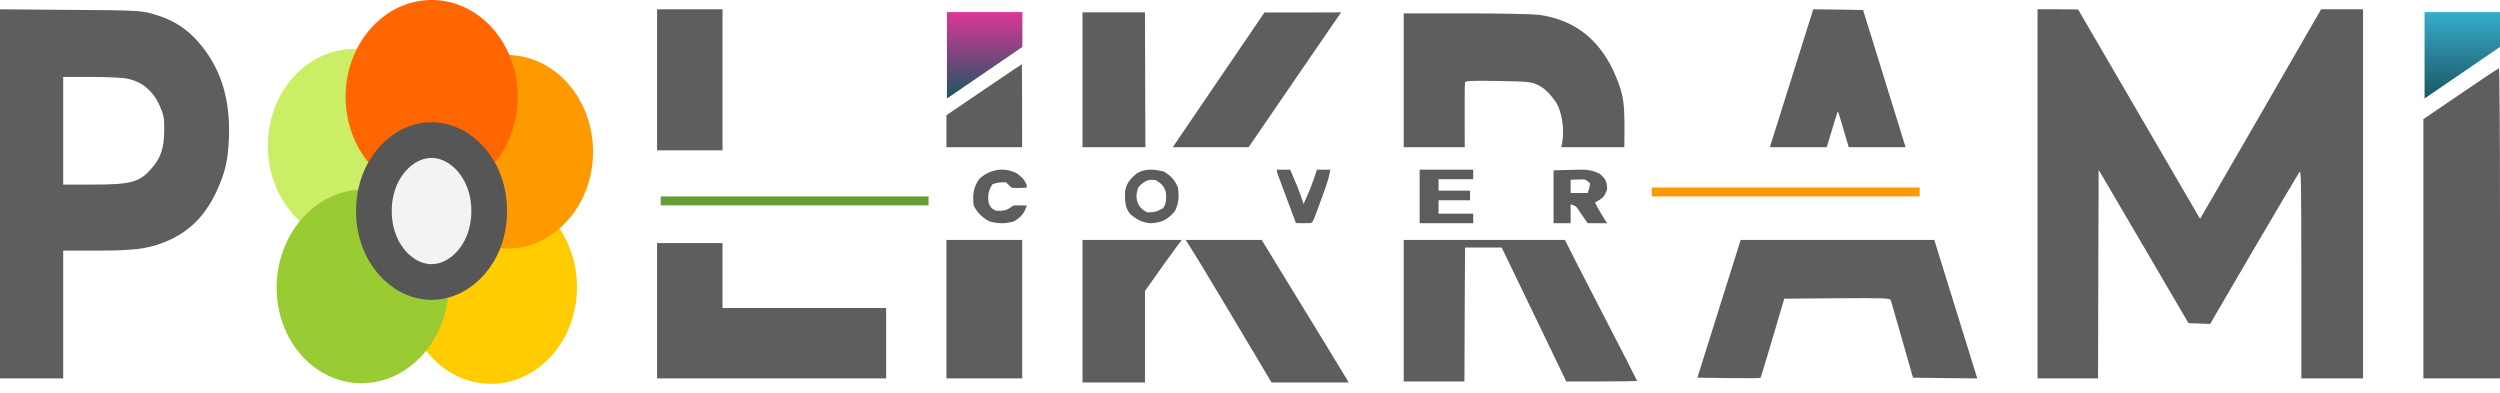
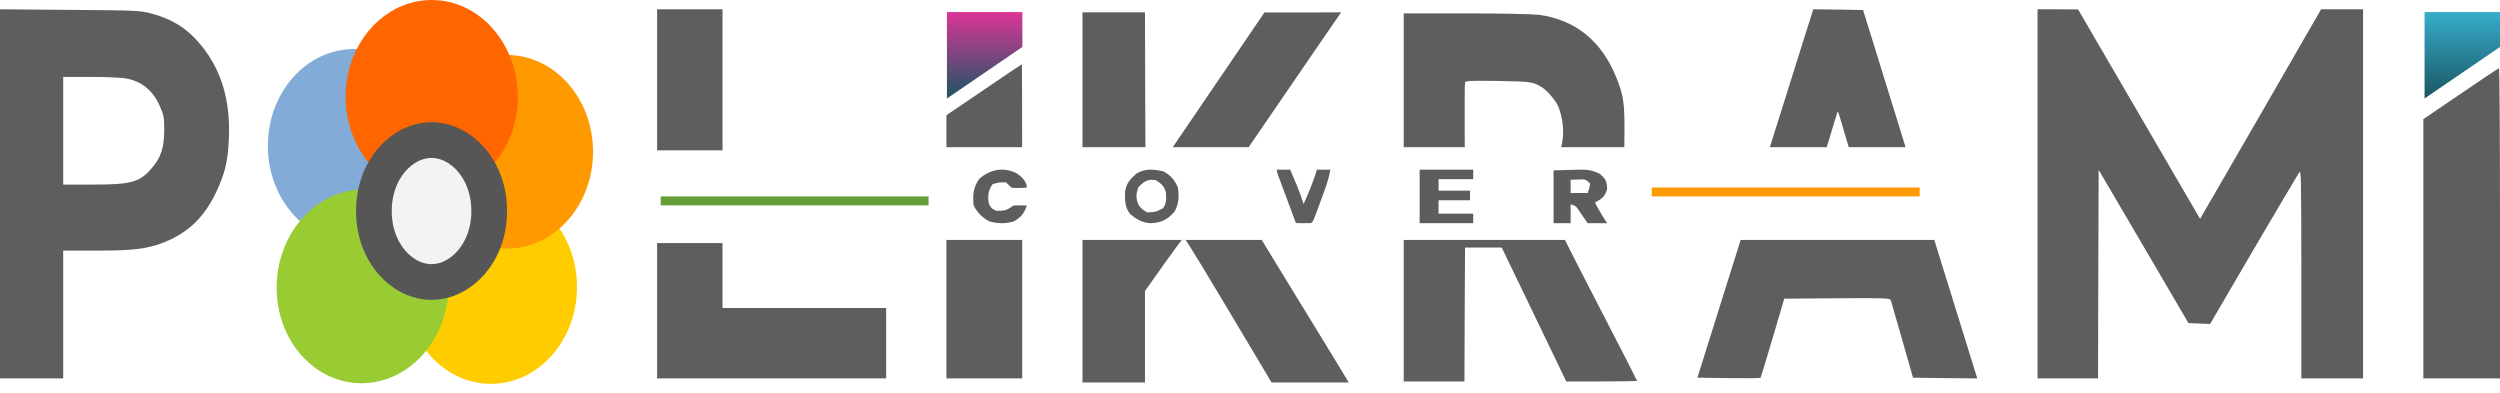
<svg xmlns="http://www.w3.org/2000/svg" width="280" height="44" viewBox="0 0 280 44" fill="none">
  <path d="M0 21.703V42.38H3.54H7.079V35.225V28.07H10.8C14.895 28.07 16.491 27.877 18.295 27.169C21.21 26.044 23.126 24.098 24.486 20.915C25.292 19.034 25.541 17.795 25.639 15.448C25.805 11.235 24.792 7.842 22.543 5.093C21.016 3.212 19.323 2.134 16.866 1.491C15.713 1.186 15.047 1.154 7.815 1.105L0 1.041V21.703ZM14.062 8.775C15.866 9.081 17.171 10.158 17.934 11.959C18.351 12.94 18.393 13.149 18.393 14.563C18.379 16.541 18.046 17.602 17.032 18.792C15.658 20.416 14.742 20.674 10.341 20.674H7.079V14.644V8.614H10.105C11.757 8.614 13.534 8.695 14.062 8.775Z" fill="#5E5E5E" />
  <path d="M228.205 21.711V42.38H231.594H234.982L235.009 30.702L235.05 19.024L240.078 27.598L245.107 36.188L246.326 36.236L247.533 36.284L252.398 27.952C255.082 23.384 257.386 19.491 257.508 19.314C257.725 18.992 257.738 19.604 257.752 30.67V42.38H261.208H264.664V21.711V1.041H262.319H259.961L253.686 11.931C250.216 17.931 247.167 23.207 246.896 23.673L246.408 24.51L239.577 12.783L232.746 1.057L230.482 1.041H228.205V21.711Z" fill="#5E5E5E" />
  <path d="M275.592 10.503L271.416 13.343V27.87V42.38H275.708H280V25.013C280 15.453 279.95 7.646 279.884 7.646C279.802 7.663 277.87 8.945 275.592 10.503Z" fill="#5E5E5E" />
  <path d="M106.056 11.032V1.352H106.463H114.506V5.257L106.056 11.032Z" fill="url(#paint0_linear_33_9)" />
  <path d="M271.551 11.032V1.352H271.958H280V5.257L271.551 11.032Z" fill="url(#paint1_linear_33_9)" />
  <ellipse cx="54.983" cy="32.147" rx="9.64" ry="10.841" fill="#FFCC00" />
  <ellipse cx="56.781" cy="17" rx="9.64" ry="10.841" fill="#FF9900" />
-   <ellipse cx="39.64" cy="16.334" rx="9.64" ry="10.841" fill="#CCEE66" />
+   <ellipse cx="39.64" cy="16.334" rx="9.64" ry="10.841" fill="#83ABD8" />
  <ellipse cx="48.349" cy="10.841" rx="9.64" ry="10.841" fill="#FF6600" />
  <ellipse cx="9.661" cy="10.825" rx="9.661" ry="10.825" transform="matrix(0.992998 -0.118129 0.081769 0.996651 30.1387 22.4233)" fill="#99CC33" />
  <path d="M48.334 15.69C51.608 15.69 54.791 18.931 54.791 23.636C54.791 28.341 51.609 31.583 48.334 31.584C45.059 31.584 41.876 28.341 41.876 23.636C41.876 18.931 45.059 15.69 48.334 15.69Z" fill="#F3F3F3" stroke="#565656" stroke-width="4" />
  <path d="M80.923 34.498H99.249V42.38H73.593V27.224H80.923V34.498ZM80.923 1.041V16.84H73.593V1.041H80.923Z" fill="#5E5E5E" />
  <path d="M114.488 42.38H106.001V26.872H114.488V42.38ZM114.455 7.191C114.466 7.182 114.475 10.958 114.481 16.488H106.001V12.902L110.211 10.046C112.506 8.49 114.419 7.193 114.455 7.191Z" fill="#5E5E5E" />
  <path d="M132.357 26.872C131.984 27.355 131.208 28.412 130.351 29.609L128.238 32.594V42.836H121.24V26.872H132.357ZM144.265 31.707C147.763 37.415 150.726 42.252 150.838 42.465L151.044 42.836H142.413L137.556 34.691C135.337 30.954 133.412 27.801 132.793 26.872H141.311C142.209 28.342 143.215 29.988 144.265 31.707ZM128.238 1.383L128.265 11.174L128.288 16.488H121.24V1.383H128.238ZM147.243 5.689C145.61 8.077 142.701 12.319 140.78 15.125L139.844 16.488H131.344L134.962 11.174L141.617 1.399H145.912L150.207 1.383L147.243 5.689Z" fill="#5E5E5E" />
  <path d="M175.271 26.872C175.579 27.509 177.265 30.806 179.288 34.718C181.528 39.047 183.354 42.608 183.355 42.658C183.355 42.69 181.568 42.722 179.394 42.722H175.42L171.806 35.215L168.192 27.723H164.085L164.045 35.215L164.018 42.722H157.217V26.872H175.271ZM164.191 1.497C168.019 1.497 171.686 1.577 172.353 1.657C176.447 2.219 179.354 4.561 181.008 8.636C181.821 10.624 181.955 11.507 181.941 14.65C181.941 15.451 181.938 16.033 181.925 16.488H174.854C175.143 15.387 175.148 14.14 174.834 12.886C174.58 11.907 174.42 11.586 173.78 10.801C173.233 10.143 172.793 9.774 172.219 9.502C171.473 9.165 171.192 9.132 167.792 9.068C164.82 9.02 164.139 9.052 164.085 9.228C164.045 9.341 164.031 11.892 164.045 14.891L164.056 16.488H157.217V1.497H164.191Z" fill="#5E5E5E" />
  <path d="M221.454 42.381L217.849 42.349L214.257 42.3L213.064 38.118C212.415 35.821 211.833 33.811 211.779 33.647C211.686 33.389 211.275 33.372 205.761 33.405L199.836 33.453L198.537 37.861C197.822 40.273 197.211 42.285 197.185 42.317C197.152 42.365 195.55 42.365 193.619 42.349L190.107 42.3L194.956 26.871H216.641L221.454 42.381ZM205.867 1.074L208.663 1.121L209.764 4.66C210.168 5.98 211.623 10.671 213.425 16.488H207.059C206.371 14.127 205.87 12.462 205.84 12.462C205.811 12.463 205.27 14.232 204.597 16.488H198.223C200.816 8.256 202.774 2.032 202.871 1.717L203.083 1.041L205.867 1.074Z" fill="#5E5E5E" />
  <rect x="74" y="22" width="30" height="1" fill="#659E36" />
  <rect x="185" y="21" width="30" height="1" fill="#FF9900" />
  <path d="M174 19.078C175.038 19.052 175.038 19.052 176.097 19.025C176.42 19.014 176.42 19.014 176.749 19.002C177.781 18.989 178.268 19.032 179.171 19.465C179.88 20.05 179.979 20.396 180 21.193C179.714 22.006 179.562 22.195 178.636 22.674C179.032 23.475 179.496 24.236 180 25C179.28 25 178.56 25 177.818 25C177.726 24.865 177.634 24.73 177.539 24.591C177.417 24.416 177.296 24.241 177.17 24.061C177.05 23.887 176.93 23.713 176.806 23.534C176.5 23.068 176.5 23.068 175.909 22.885C175.909 23.583 175.909 24.281 175.909 25C175.279 25 174.649 25 174 25C174 23.046 174 21.091 174 19.078ZM175.909 20.136C175.909 20.624 175.909 21.113 175.909 21.616C176.539 21.616 177.169 21.616 177.818 21.616C178.004 21.109 178.004 21.109 178.091 20.558C177.573 20.061 177.573 20.061 176.693 20.109C176.434 20.118 176.176 20.127 175.909 20.136Z" fill="#5D5D5D" />
  <path d="M159 19C160.98 19 162.96 19 165 19C165 19.354 165 19.707 165 20.071C163.719 20.071 162.438 20.071 161.118 20.071C161.118 20.496 161.118 20.92 161.118 21.357C162.282 21.357 163.447 21.357 164.647 21.357C164.647 21.711 164.647 22.064 164.647 22.429C163.482 22.429 162.318 22.429 161.118 22.429C161.118 22.924 161.118 23.419 161.118 23.929C162.399 23.929 163.68 23.929 165 23.929C165 24.282 165 24.636 165 25C163.02 25 161.04 25 159 25C159 23.02 159 21.04 159 19Z" fill="#5D5D5D" />
  <path d="M143 19C143.495 19 143.99 19 144.5 19C144.67 19.401 144.84 19.801 145.009 20.202C145.103 20.425 145.198 20.648 145.295 20.878C145.557 21.528 145.785 22.181 146 22.847C146.588 21.588 147.085 20.326 147.5 19C147.995 19 148.49 19 149 19C148.864 19.764 148.663 20.465 148.397 21.194C148.322 21.402 148.246 21.61 148.168 21.823C148.089 22.038 148.01 22.252 147.929 22.473C147.81 22.799 147.81 22.799 147.689 23.133C147.099 24.743 147.099 24.743 146.857 24.984C146.285 25.015 145.716 24.993 145.143 24.984C144.837 24.167 144.532 23.349 144.227 22.531C144.124 22.252 144.02 21.974 143.916 21.695C143.766 21.296 143.618 20.896 143.469 20.497C143.379 20.256 143.289 20.016 143.197 19.768C143 19.214 143 19.214 143 19Z" fill="#5E5E5E" />
  <path d="M130.307 19.197C131.086 19.615 131.592 20.184 131.925 20.994C132.068 21.991 132.036 22.774 131.571 23.677C130.748 24.602 130.199 24.901 128.955 25C127.998 24.973 127.309 24.585 126.592 23.988C125.964 23.226 125.994 22.435 126.003 21.494C126.11 20.571 126.602 20.028 127.287 19.434C128.265 18.842 129.226 18.953 130.307 19.197ZM127.476 20.994C127.244 21.782 127.187 22.198 127.527 22.953C127.878 23.431 127.878 23.431 128.487 23.789C129.428 23.749 129.428 23.749 130.244 23.334C130.667 22.786 130.617 22.307 130.594 21.639C130.455 20.909 130.102 20.606 129.498 20.195C128.583 19.992 128.094 20.333 127.476 20.994Z" fill="#5D5D5D" />
  <path d="M113.913 19.432C114.412 19.8 114.747 20.122 114.973 20.684C114.982 20.795 114.991 20.906 115 21.02C113.846 21.074 113.846 21.074 113.3 21.02C113.088 20.821 112.875 20.621 112.663 20.422C111.903 20.421 111.903 20.421 111.176 20.621C110.653 21.358 110.606 21.962 110.751 22.817C111.043 23.358 111.043 23.358 111.601 23.616C112.675 23.587 112.675 23.587 113.513 23.017C114.283 22.992 114.283 22.992 115 23.017C114.712 23.904 114.364 24.337 113.513 24.814C112.524 25.07 111.777 25.062 110.791 24.789C109.954 24.326 109.483 23.828 109.051 23.017C108.926 21.882 108.993 20.991 109.689 20.022C110.873 18.967 112.425 18.657 113.913 19.432Z" fill="#5D5D5D" />
  <defs>
    <linearGradient id="paint0_linear_33_9" x1="110.281" y1="1.352" x2="110.281" y2="11.032" gradientUnits="userSpaceOnUse">
      <stop stop-color="#DC3597" />
      <stop offset="1" stop-color="#1B5664" />
    </linearGradient>
    <linearGradient id="paint1_linear_33_9" x1="275.775" y1="1.352" x2="275.775" y2="11.032" gradientUnits="userSpaceOnUse">
      <stop stop-color="#36ADCA" />
      <stop offset="1" stop-color="#1B5664" />
    </linearGradient>
  </defs>
</svg>
